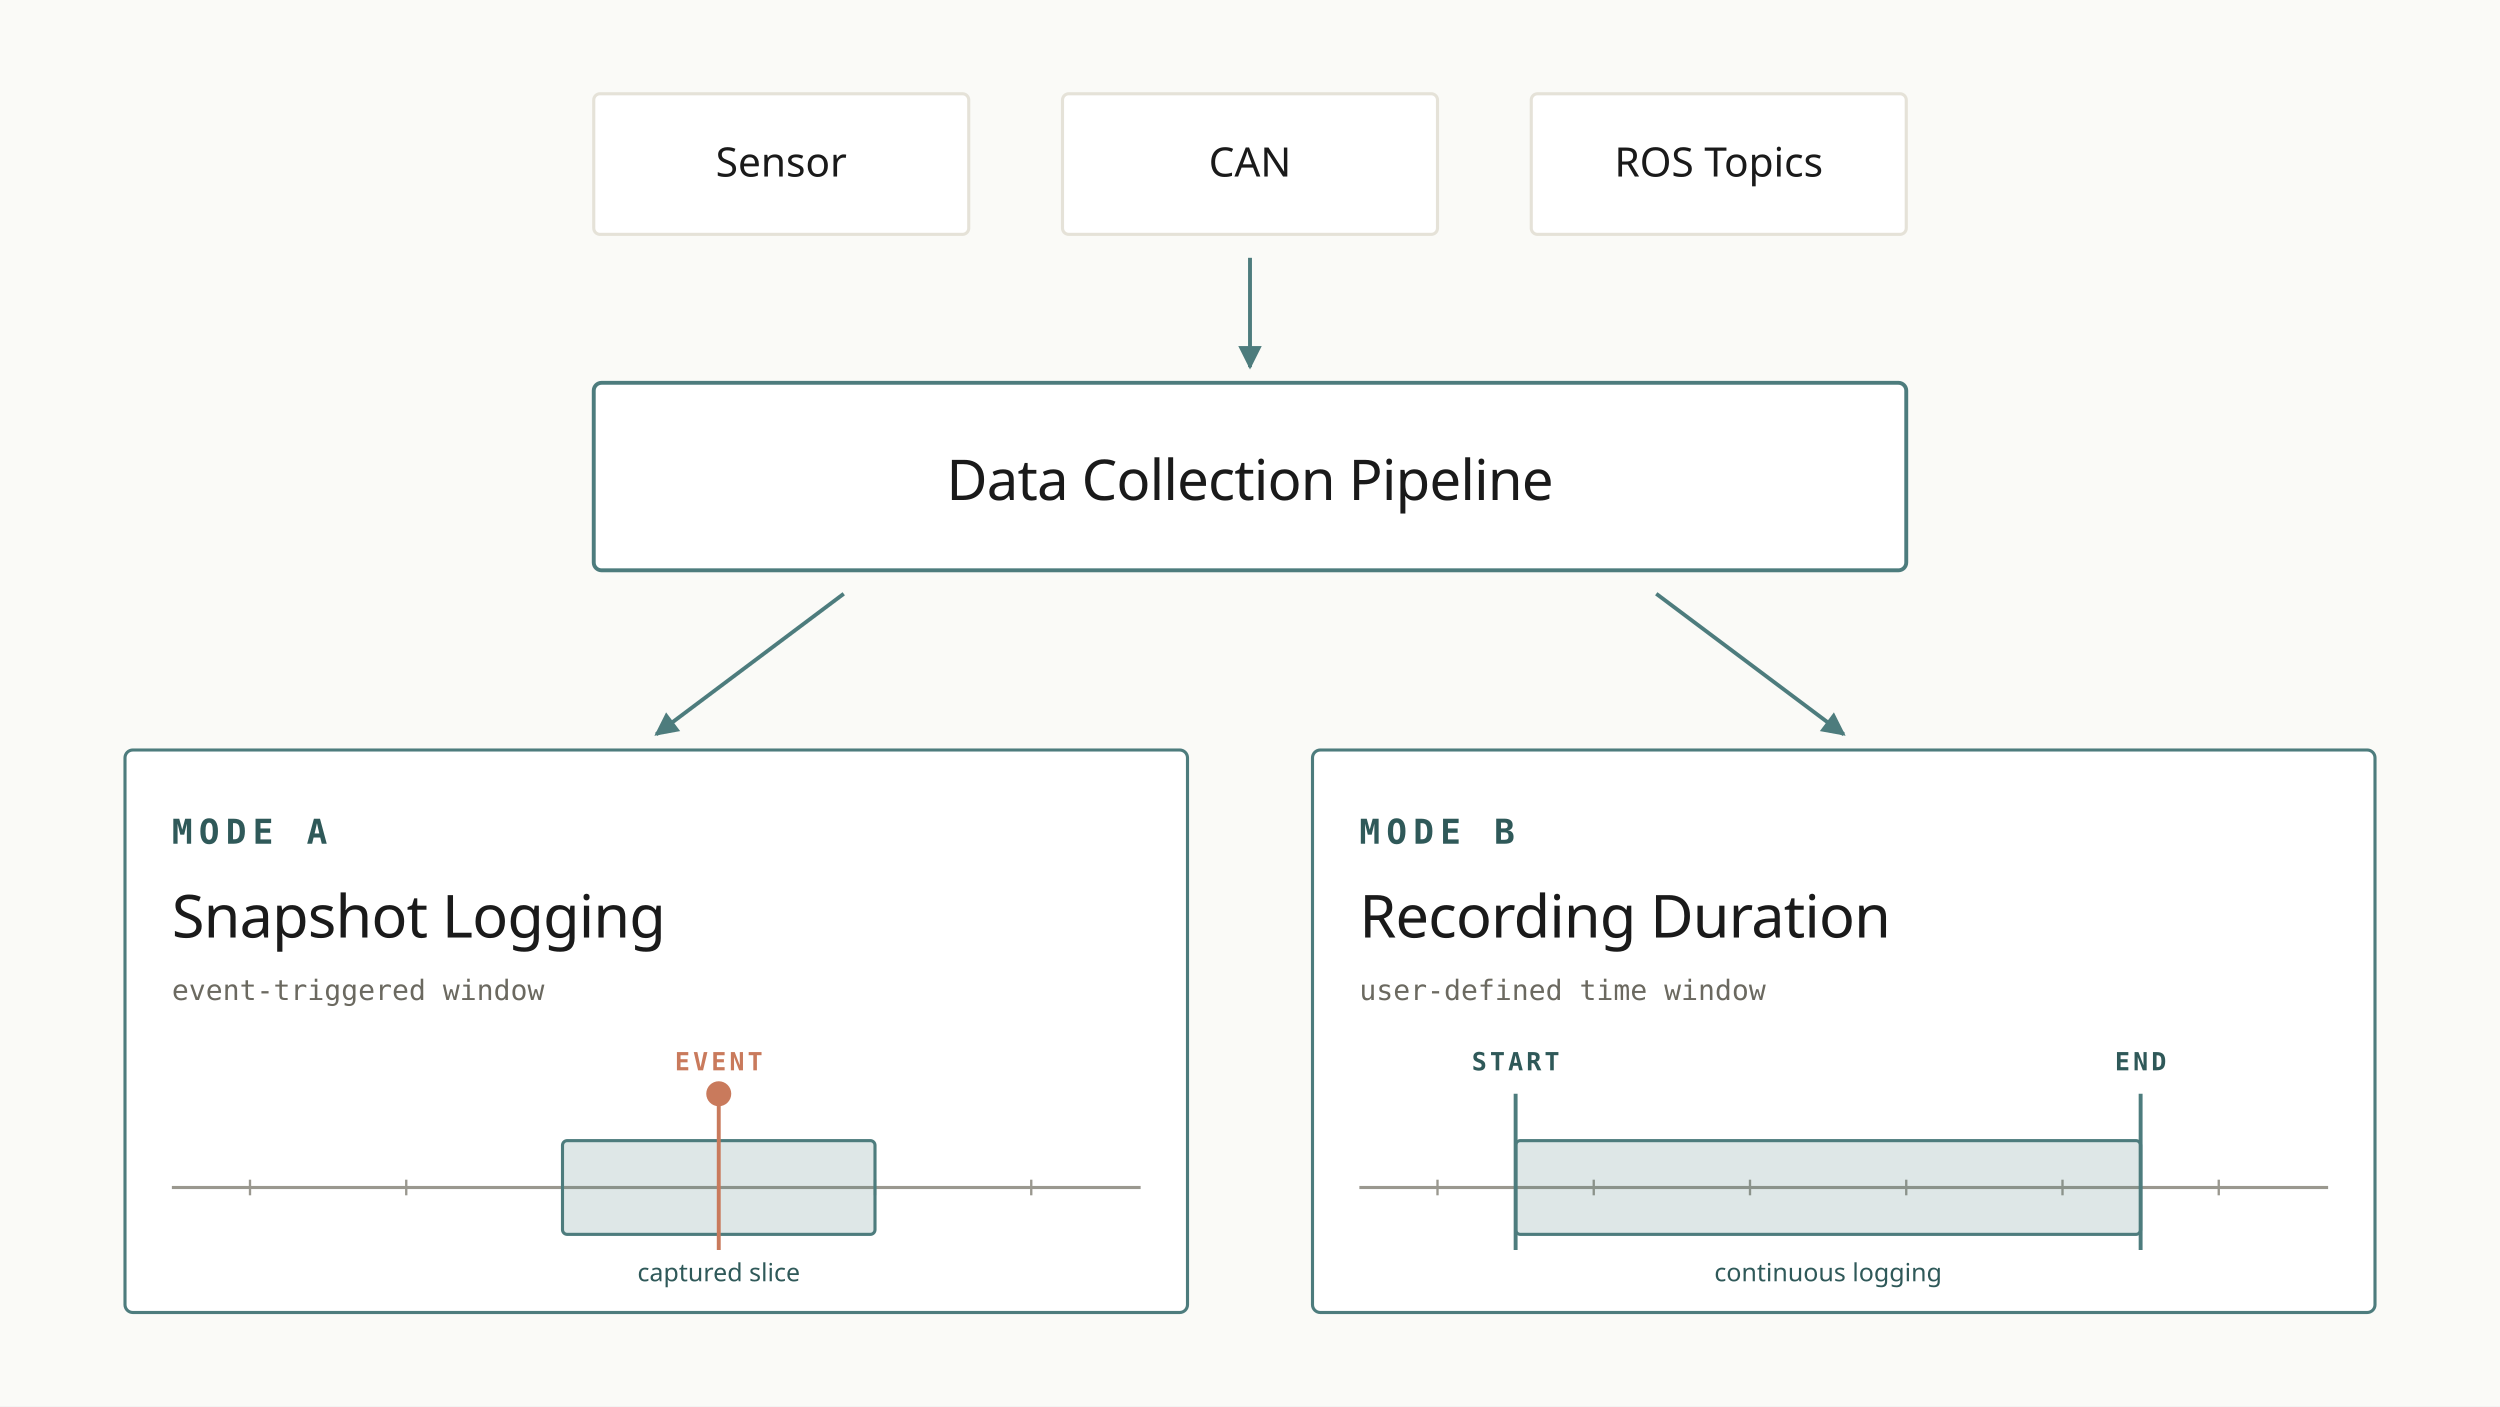
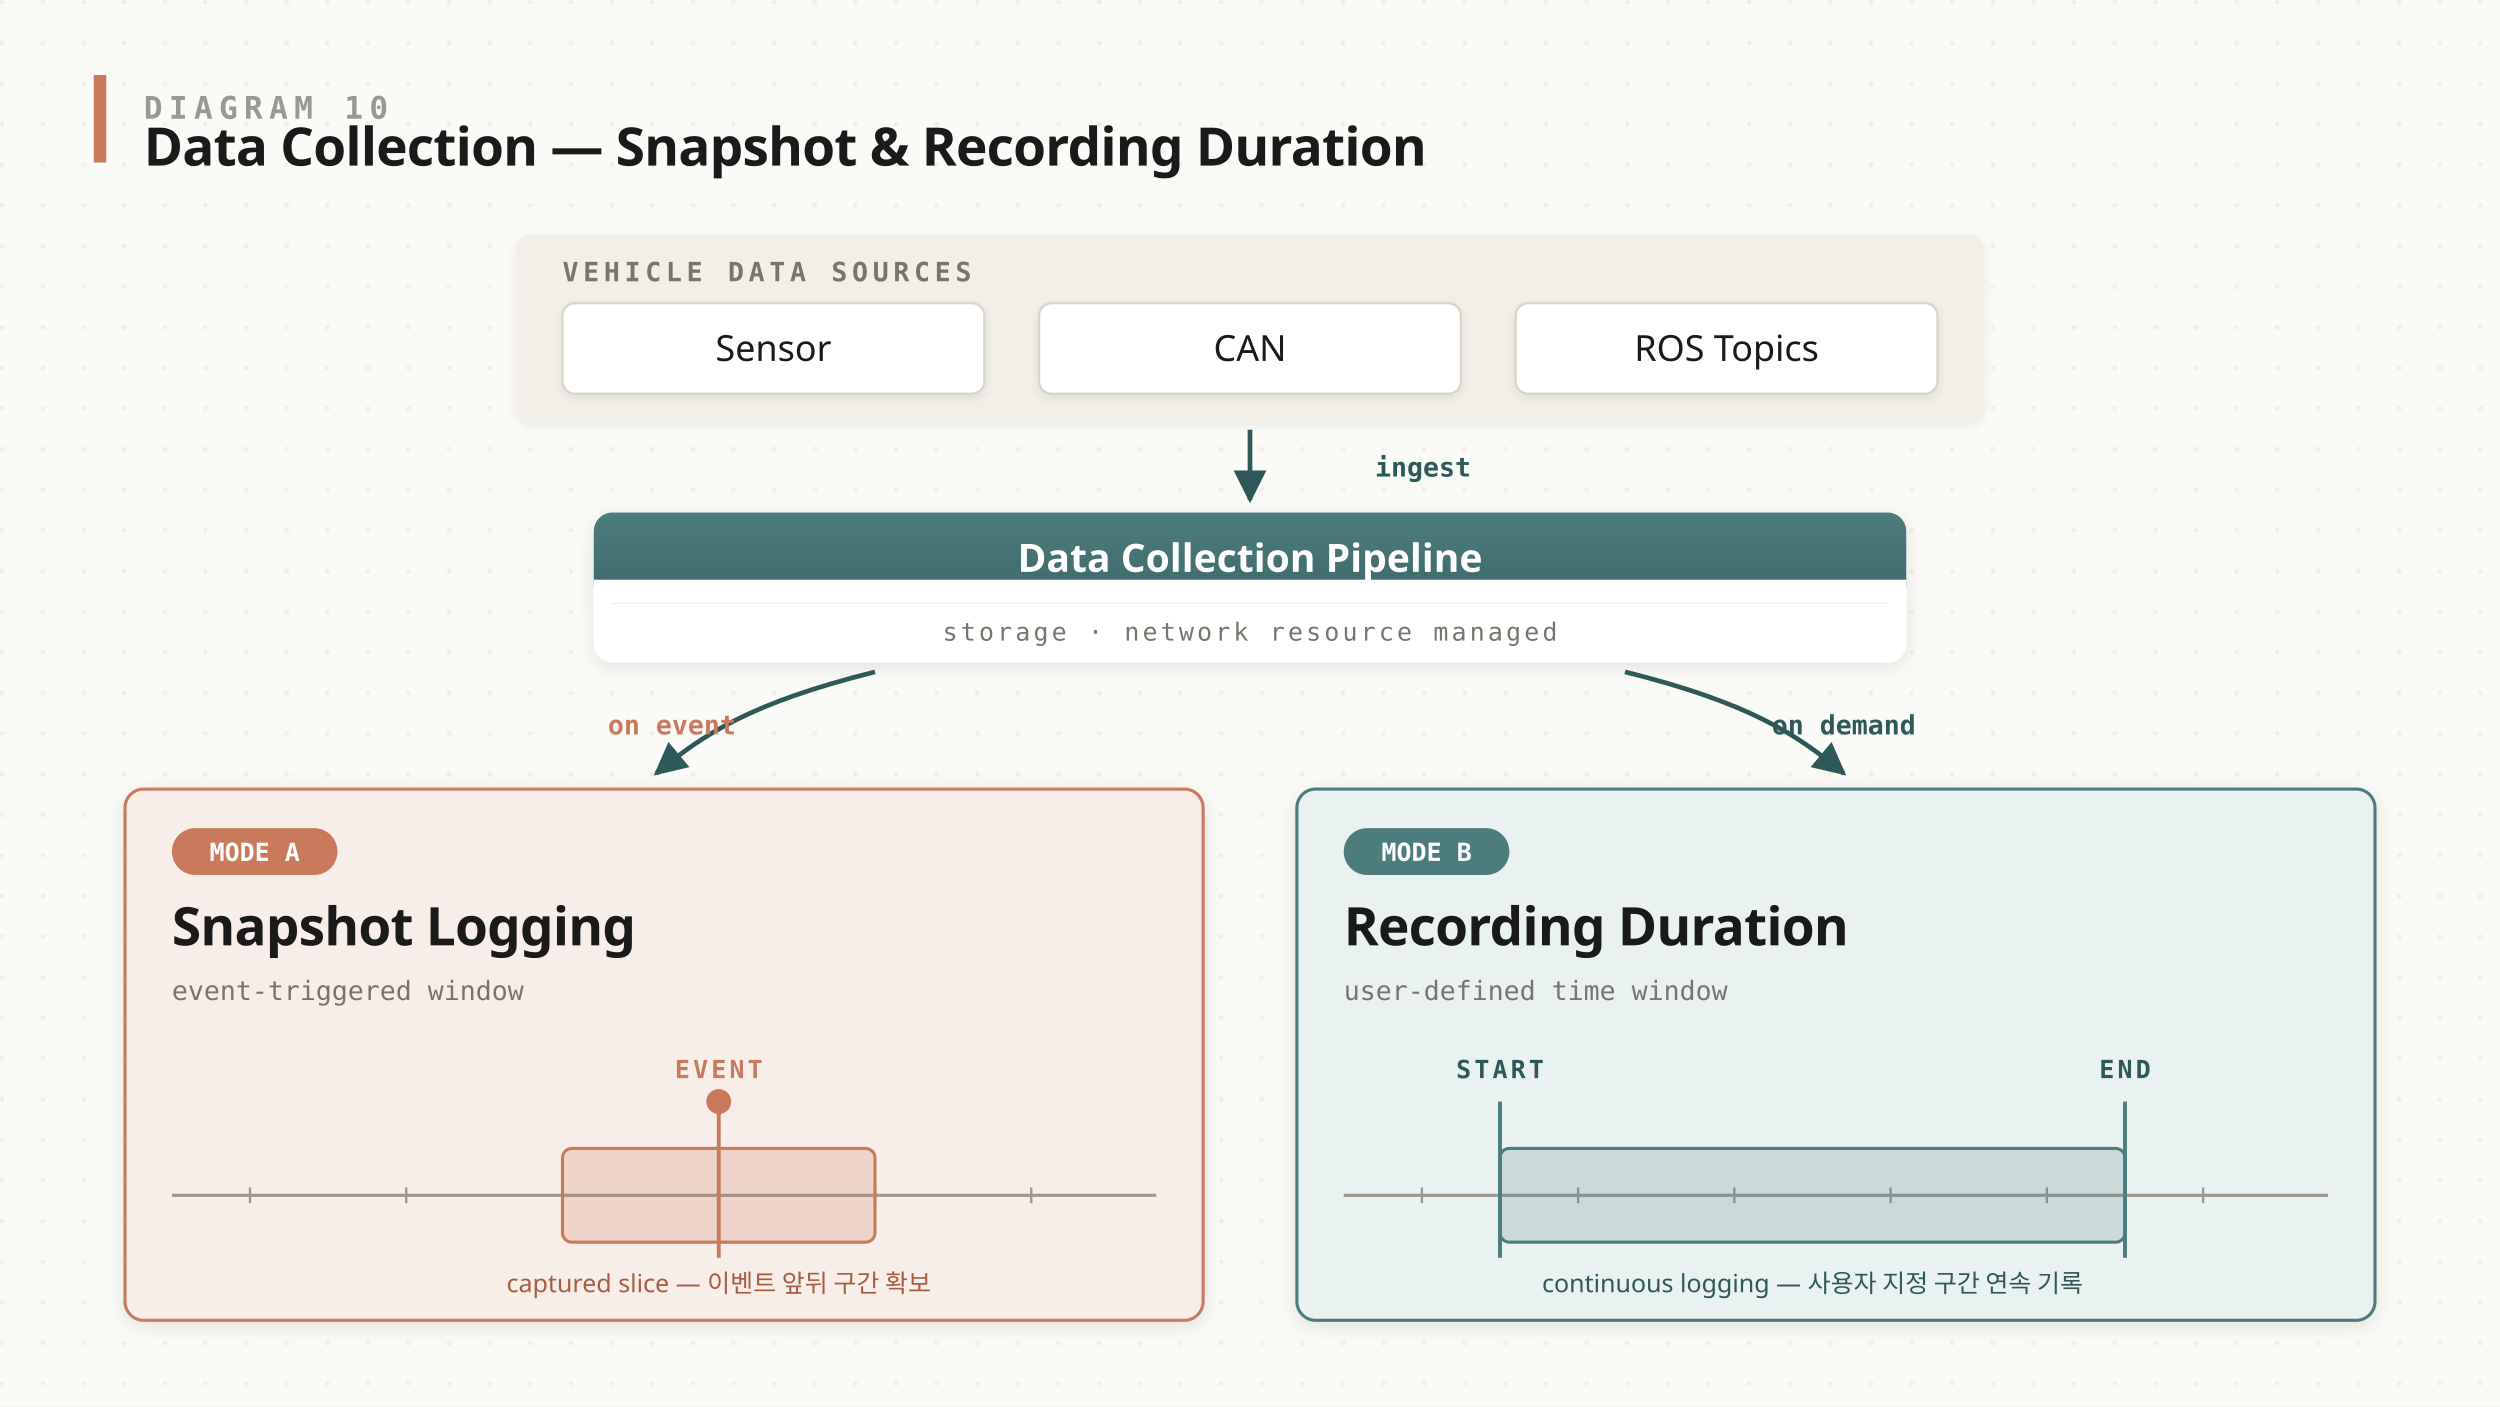
<svg xmlns="http://www.w3.org/2000/svg" viewBox="0 0 1600 900" role="img" aria-label="Autonomous vehicle data collection — snapshot and recording duration modes" font-family="IBM Plex Sans, system-ui, sans-serif">
  <defs>
-     <marker id="ah" viewBox="0 0 10 10" refX="9" refY="5" markerWidth="6" markerHeight="6" orient="auto-start-reverse">
-       <path d="M 0 0 L 10 5 L 0 10 z" fill="#4D7C7D" />
+     <marker id="ah3" viewBox="0 0 10 10" refX="9" refY="5" markerWidth="7" markerHeight="7" orient="auto-start-reverse">
+       <path d="M 0 0 L 10 5 L 0 10 z" fill="#2F5959" />
    </marker>
+     <filter id="soft" x="-20%" y="-20%" width="140%" height="140%">
+       <feDropShadow dx="0" dy="3" stdDeviation="6" flood-color="#1A1A1A" flood-opacity="0.10" />
+     </filter>
+     <filter id="soft-sm" x="-20%" y="-20%" width="140%" height="140%">
+       <feDropShadow dx="0" dy="2" stdDeviation="3" flood-color="#1A1A1A" flood-opacity="0.08" />
+     </filter>
+     <pattern id="dots" width="26" height="26" patternUnits="userSpaceOnUse">
+       <circle cx="1.5" cy="1.5" r="1.5" fill="#E5E2D8" />
+     </pattern>
+     <linearGradient id="hdr" x1="0" y1="0" x2="0" y2="1">
+       <stop offset="0" stop-color="#4D7C7D" />
+       <stop offset="1" stop-color="#3D6768" />
+     </linearGradient>
  </defs>
  <rect width="1600" height="900" fill="#FAFAF7" />
+   <rect width="1600" height="900" fill="url(#dots)" opacity="0.55" />
  <g>
-     <rect x="380" y="60" width="240" height="90" rx="4" fill="#FFFFFF" stroke="#E5E2D8" stroke-width="2" />
-     <text x="500" y="113" fill="#1A1A1A" font-size="26" text-anchor="middle" font-weight="500">Sensor</text>
-     <rect x="680" y="60" width="240" height="90" rx="4" fill="#FFFFFF" stroke="#E5E2D8" stroke-width="2" />
-     <text x="800" y="113" fill="#1A1A1A" font-size="26" text-anchor="middle" font-weight="500">CAN</text>
-     <rect x="980" y="60" width="240" height="90" rx="4" fill="#FFFFFF" stroke="#E5E2D8" stroke-width="2" />
-     <text x="1100" y="113" fill="#1A1A1A" font-size="26" text-anchor="middle" font-weight="500">ROS Topics</text>
+     <rect x="60" y="48" width="8" height="56" fill="#C97A5C" />
+     <text x="92" y="76" fill="#9A988F" font-size="20" font-family="IBM Plex Mono, monospace" letter-spacing="4" font-weight="600">DIAGRAM 10</text>
+     <text x="92" y="106" fill="#1A1A1A" font-size="34" font-weight="600" letter-spacing="-0.5">Data Collection — Snapshot &amp; Recording Duration</text>
  </g>
-   <path d="M 800 165 L 800 235" stroke="#4D7C7D" stroke-width="2.5" fill="none" marker-end="url(#ah)" />
-   <rect x="380" y="245" width="840" height="120" rx="5" fill="#FFFFFF" stroke="#4D7C7D" stroke-width="2.5" />
-   <text x="800" y="320" fill="#1A1A1A" font-size="36" font-weight="500" letter-spacing="-0.5" text-anchor="middle">Data Collection Pipeline</text>
-   <path d="M 540 380 L 420 470" stroke="#4D7C7D" stroke-width="2.5" fill="none" marker-end="url(#ah)" />
-   <path d="M 1060 380 L 1180 470" stroke="#4D7C7D" stroke-width="2.5" fill="none" marker-end="url(#ah)" />
-   <rect x="80" y="480" width="680" height="360" rx="5" fill="#FFFFFF" stroke="#4D7C7D" stroke-width="2" />
-   <text x="110" y="540" font-family="IBM Plex Mono, ui-monospace, Menlo, monospace" fill="#2F5959" font-size="22" letter-spacing="4" font-weight="600">MODE A</text>
-   <text x="110" y="600" fill="#1A1A1A" font-size="38" font-weight="500" letter-spacing="-0.5">Snapshot Logging</text>
-   <text x="110" y="640" font-family="IBM Plex Mono, ui-monospace, Menlo, monospace" fill="#6B6960" font-size="18">event-triggered window</text>
-   <line x1="110" y1="760" x2="730" y2="760" stroke="#9A988F" stroke-width="2" />
+   <g filter="url(#soft-sm)">
+     <rect x="330" y="150" width="940" height="120" rx="10" fill="#F1EFE7" />
+   </g>
+   <text x="360" y="180" fill="#77756C" font-size="17" font-family="IBM Plex Mono, monospace" letter-spacing="3" font-weight="600">VEHICLE DATA SOURCES</text>
+   <g filter="url(#soft-sm)">
+     <rect x="360" y="194" width="270" height="58" rx="8" fill="#FFFFFF" stroke="#D8D5C9" stroke-width="1.5" />
+     <rect x="665" y="194" width="270" height="58" rx="8" fill="#FFFFFF" stroke="#D8D5C9" stroke-width="1.5" />
+     <rect x="970" y="194" width="270" height="58" rx="8" fill="#FFFFFF" stroke="#D8D5C9" stroke-width="1.5" />
+   </g>
+   <g font-size="23" font-weight="500" fill="#1A1A1A" text-anchor="middle">
+     <text x="495" y="231">Sensor</text>
+     <text x="800" y="231">CAN</text>
+     <text x="1105" y="231">ROS Topics</text>
+   </g>
+   <path d="M 800 275 L 800 320" stroke="#2F5959" stroke-width="3" fill="none" marker-end="url(#ah3)" />
+   <text x="880" y="305" fill="#2F5959" font-size="17" font-family="IBM Plex Mono, monospace" font-weight="600">ingest</text>
+   <g filter="url(#soft)">
+     <rect x="380" y="328" width="840" height="96" rx="12" fill="#FFFFFF" />
+     <rect x="380" y="328" width="840" height="58" rx="12" fill="url(#hdr)" />
+     <rect x="380" y="371" width="840" height="15" fill="#FFFFFF" />
+   </g>
+   <text x="800" y="366" fill="#FFFFFF" font-size="25" font-weight="600" text-anchor="middle">Data Collection Pipeline</text>
+   <text x="800" y="410" fill="#77756C" font-size="16" font-family="IBM Plex Mono, monospace" letter-spacing="2" text-anchor="middle">storage · network resource managed</text>
+   <path d="M 560 430 C 480 450, 450 470, 420 495" stroke="#2F5959" stroke-width="3" fill="none" marker-end="url(#ah3)" />
+   <path d="M 1040 430 C 1120 450, 1150 470, 1180 495" stroke="#2F5959" stroke-width="3" fill="none" marker-end="url(#ah3)" />
+   <text x="430" y="470" fill="#C97A5C" font-size="17" font-family="IBM Plex Mono, monospace" font-weight="600" text-anchor="middle">on event</text>
+   <text x="1180" y="470" fill="#2F5959" font-size="17" font-family="IBM Plex Mono, monospace" font-weight="600" text-anchor="middle">on demand</text>
+   <g filter="url(#soft)">
+     <rect x="80" y="505" width="690" height="340" rx="12" fill="#F8EEE9" stroke="#C97A5C" stroke-width="2" />
+   </g>
+   <rect x="110" y="530" width="106" height="30" rx="15" fill="#C97A5C" />
+   <text x="163" y="551" fill="#FFFFFF" font-size="16" font-family="IBM Plex Mono, monospace" font-weight="600" text-anchor="middle">MODE A</text>
+   <text x="110" y="605" fill="#1A1A1A" font-size="34" font-weight="600" letter-spacing="-0.5">Snapshot Logging</text>
+   <text x="110" y="640" fill="#77756C" font-size="17" font-family="IBM Plex Mono, monospace">event-triggered window</text>
+   <line x1="110" y1="765" x2="740" y2="765" stroke="#9A988F" stroke-width="2" />
  <g stroke="#9A988F" stroke-width="1.5">
-     <line x1="160" y1="755" x2="160" y2="765" />
-     <line x1="260" y1="755" x2="260" y2="765" />
-     <line x1="360" y1="755" x2="360" y2="765" />
-     <line x1="460" y1="755" x2="460" y2="765" />
-     <line x1="560" y1="755" x2="560" y2="765" />
-     <line x1="660" y1="755" x2="660" y2="765" />
+     <line x1="160" y1="760" x2="160" y2="770" />
+     <line x1="260" y1="760" x2="260" y2="770" />
+     <line x1="360" y1="760" x2="360" y2="770" />
+     <line x1="460" y1="760" x2="460" y2="770" />
+     <line x1="560" y1="760" x2="560" y2="770" />
+     <line x1="660" y1="760" x2="660" y2="770" />
  </g>
-   <rect x="360" y="730" width="200" height="60" rx="3" fill="#4D7C7D" fill-opacity="0.18" stroke="#4D7C7D" stroke-width="2" />
-   <line x1="460" y1="700" x2="460" y2="800" stroke="#C97A5C" stroke-width="2.5" />
-   <circle cx="460" cy="700" r="8" fill="#C97A5C" />
-   <text x="460" y="685" font-family="IBM Plex Mono, ui-monospace, Menlo, monospace" fill="#C97A5C" font-size="16" letter-spacing="2" text-anchor="middle" font-weight="600">EVENT</text>
-   <text x="460" y="820" fill="#2F5959" font-size="16" text-anchor="middle" font-weight="500">captured slice</text>
-   <rect x="840" y="480" width="680" height="360" rx="5" fill="#FFFFFF" stroke="#4D7C7D" stroke-width="2" />
-   <text x="870" y="540" font-family="IBM Plex Mono, ui-monospace, Menlo, monospace" fill="#2F5959" font-size="22" letter-spacing="4" font-weight="600">MODE B</text>
-   <text x="870" y="600" fill="#1A1A1A" font-size="38" font-weight="500" letter-spacing="-0.5">Recording Duration</text>
-   <text x="870" y="640" font-family="IBM Plex Mono, ui-monospace, Menlo, monospace" fill="#6B6960" font-size="18">user-defined time window</text>
-   <line x1="870" y1="760" x2="1490" y2="760" stroke="#9A988F" stroke-width="2" />
+   <rect x="360" y="735" width="200" height="60" rx="6" fill="#C97A5C" fill-opacity="0.22" stroke="#C97A5C" stroke-width="2" />
+   <line x1="460" y1="705" x2="460" y2="805" stroke="#C97A5C" stroke-width="2.5" />
+   <circle cx="460" cy="705" r="8" fill="#C97A5C" />
+   <text x="460" y="690" fill="#C97A5C" font-size="16" font-family="IBM Plex Mono, monospace" letter-spacing="2" text-anchor="middle" font-weight="600">EVENT</text>
+   <text x="460" y="827" fill="#A65D41" font-size="16" text-anchor="middle" font-weight="500">captured slice — 이벤트 앞뒤 구간 확보</text>
+   <g filter="url(#soft)">
+     <rect x="830" y="505" width="690" height="340" rx="12" fill="#EAF1F1" stroke="#4D7C7D" stroke-width="2" />
+   </g>
+   <rect x="860" y="530" width="106" height="30" rx="15" fill="#4D7C7D" />
+   <text x="913" y="551" fill="#FFFFFF" font-size="16" font-family="IBM Plex Mono, monospace" font-weight="600" text-anchor="middle">MODE B</text>
+   <text x="860" y="605" fill="#1A1A1A" font-size="34" font-weight="600" letter-spacing="-0.5">Recording Duration</text>
+   <text x="860" y="640" fill="#77756C" font-size="17" font-family="IBM Plex Mono, monospace">user-defined time window</text>
+   <line x1="860" y1="765" x2="1490" y2="765" stroke="#9A988F" stroke-width="2" />
  <g stroke="#9A988F" stroke-width="1.5">
-     <line x1="920" y1="755" x2="920" y2="765" />
-     <line x1="1020" y1="755" x2="1020" y2="765" />
-     <line x1="1120" y1="755" x2="1120" y2="765" />
-     <line x1="1220" y1="755" x2="1220" y2="765" />
-     <line x1="1320" y1="755" x2="1320" y2="765" />
-     <line x1="1420" y1="755" x2="1420" y2="765" />
+     <line x1="910" y1="760" x2="910" y2="770" />
+     <line x1="1010" y1="760" x2="1010" y2="770" />
+     <line x1="1110" y1="760" x2="1110" y2="770" />
+     <line x1="1210" y1="760" x2="1210" y2="770" />
+     <line x1="1310" y1="760" x2="1310" y2="770" />
+     <line x1="1410" y1="760" x2="1410" y2="770" />
  </g>
-   <rect x="970" y="730" width="400" height="60" rx="3" fill="#4D7C7D" fill-opacity="0.18" stroke="#4D7C7D" stroke-width="2" />
-   <line x1="970" y1="700" x2="970" y2="800" stroke="#4D7C7D" stroke-width="2.5" />
-   <line x1="1370" y1="700" x2="1370" y2="800" stroke="#4D7C7D" stroke-width="2.5" />
-   <text x="970" y="685" font-family="IBM Plex Mono, ui-monospace, Menlo, monospace" fill="#2F5959" font-size="16" letter-spacing="2" text-anchor="middle" font-weight="600">START</text>
-   <text x="1370" y="685" font-family="IBM Plex Mono, ui-monospace, Menlo, monospace" fill="#2F5959" font-size="16" letter-spacing="2" text-anchor="middle" font-weight="600">END</text>
-   <text x="1170" y="820" fill="#2F5959" font-size="16" text-anchor="middle" font-weight="500">continuous logging</text>
+   <rect x="960" y="735" width="400" height="60" rx="6" fill="#4D7C7D" fill-opacity="0.2" stroke="#4D7C7D" stroke-width="2" />
+   <line x1="960" y1="705" x2="960" y2="805" stroke="#4D7C7D" stroke-width="2.5" />
+   <line x1="1360" y1="705" x2="1360" y2="805" stroke="#4D7C7D" stroke-width="2.5" />
+   <text x="960" y="690" fill="#2F5959" font-size="16" font-family="IBM Plex Mono, monospace" letter-spacing="2" text-anchor="middle" font-weight="600">START</text>
+   <text x="1360" y="690" fill="#2F5959" font-size="16" font-family="IBM Plex Mono, monospace" letter-spacing="2" text-anchor="middle" font-weight="600">END</text>
+   <text x="1160" y="827" fill="#2F5959" font-size="16" text-anchor="middle" font-weight="500">continuous logging — 사용자 지정 구간 연속 기록</text>
</svg>
